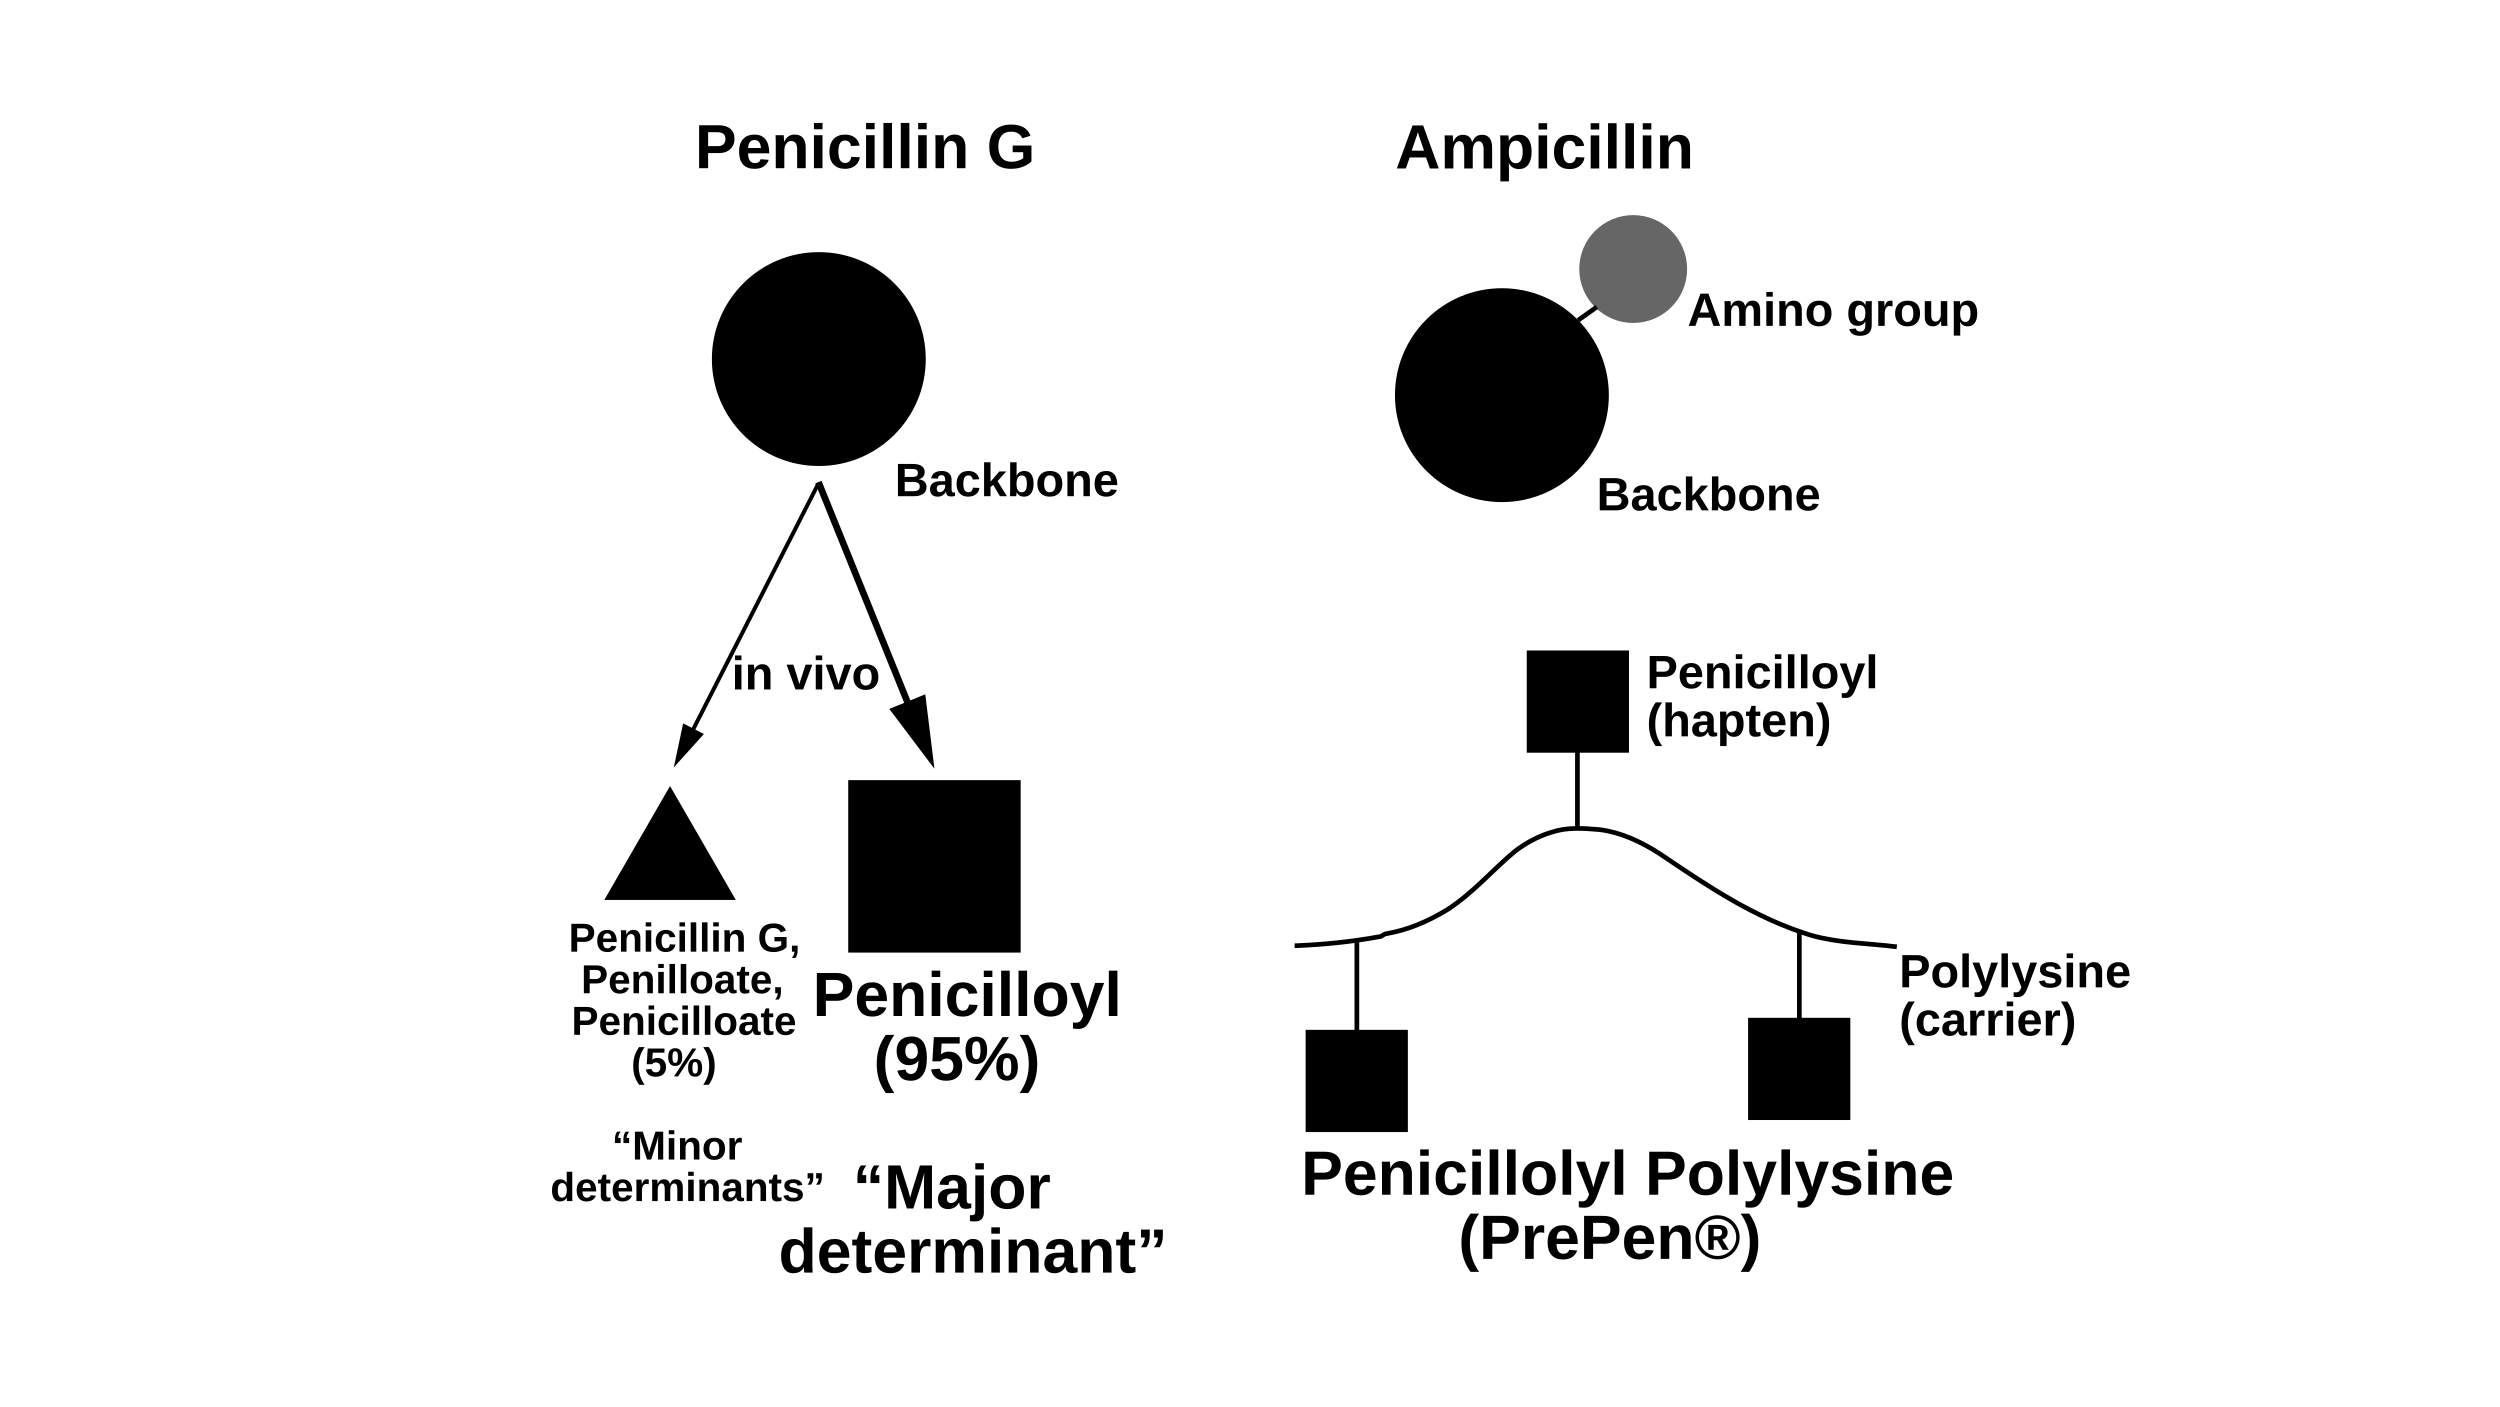
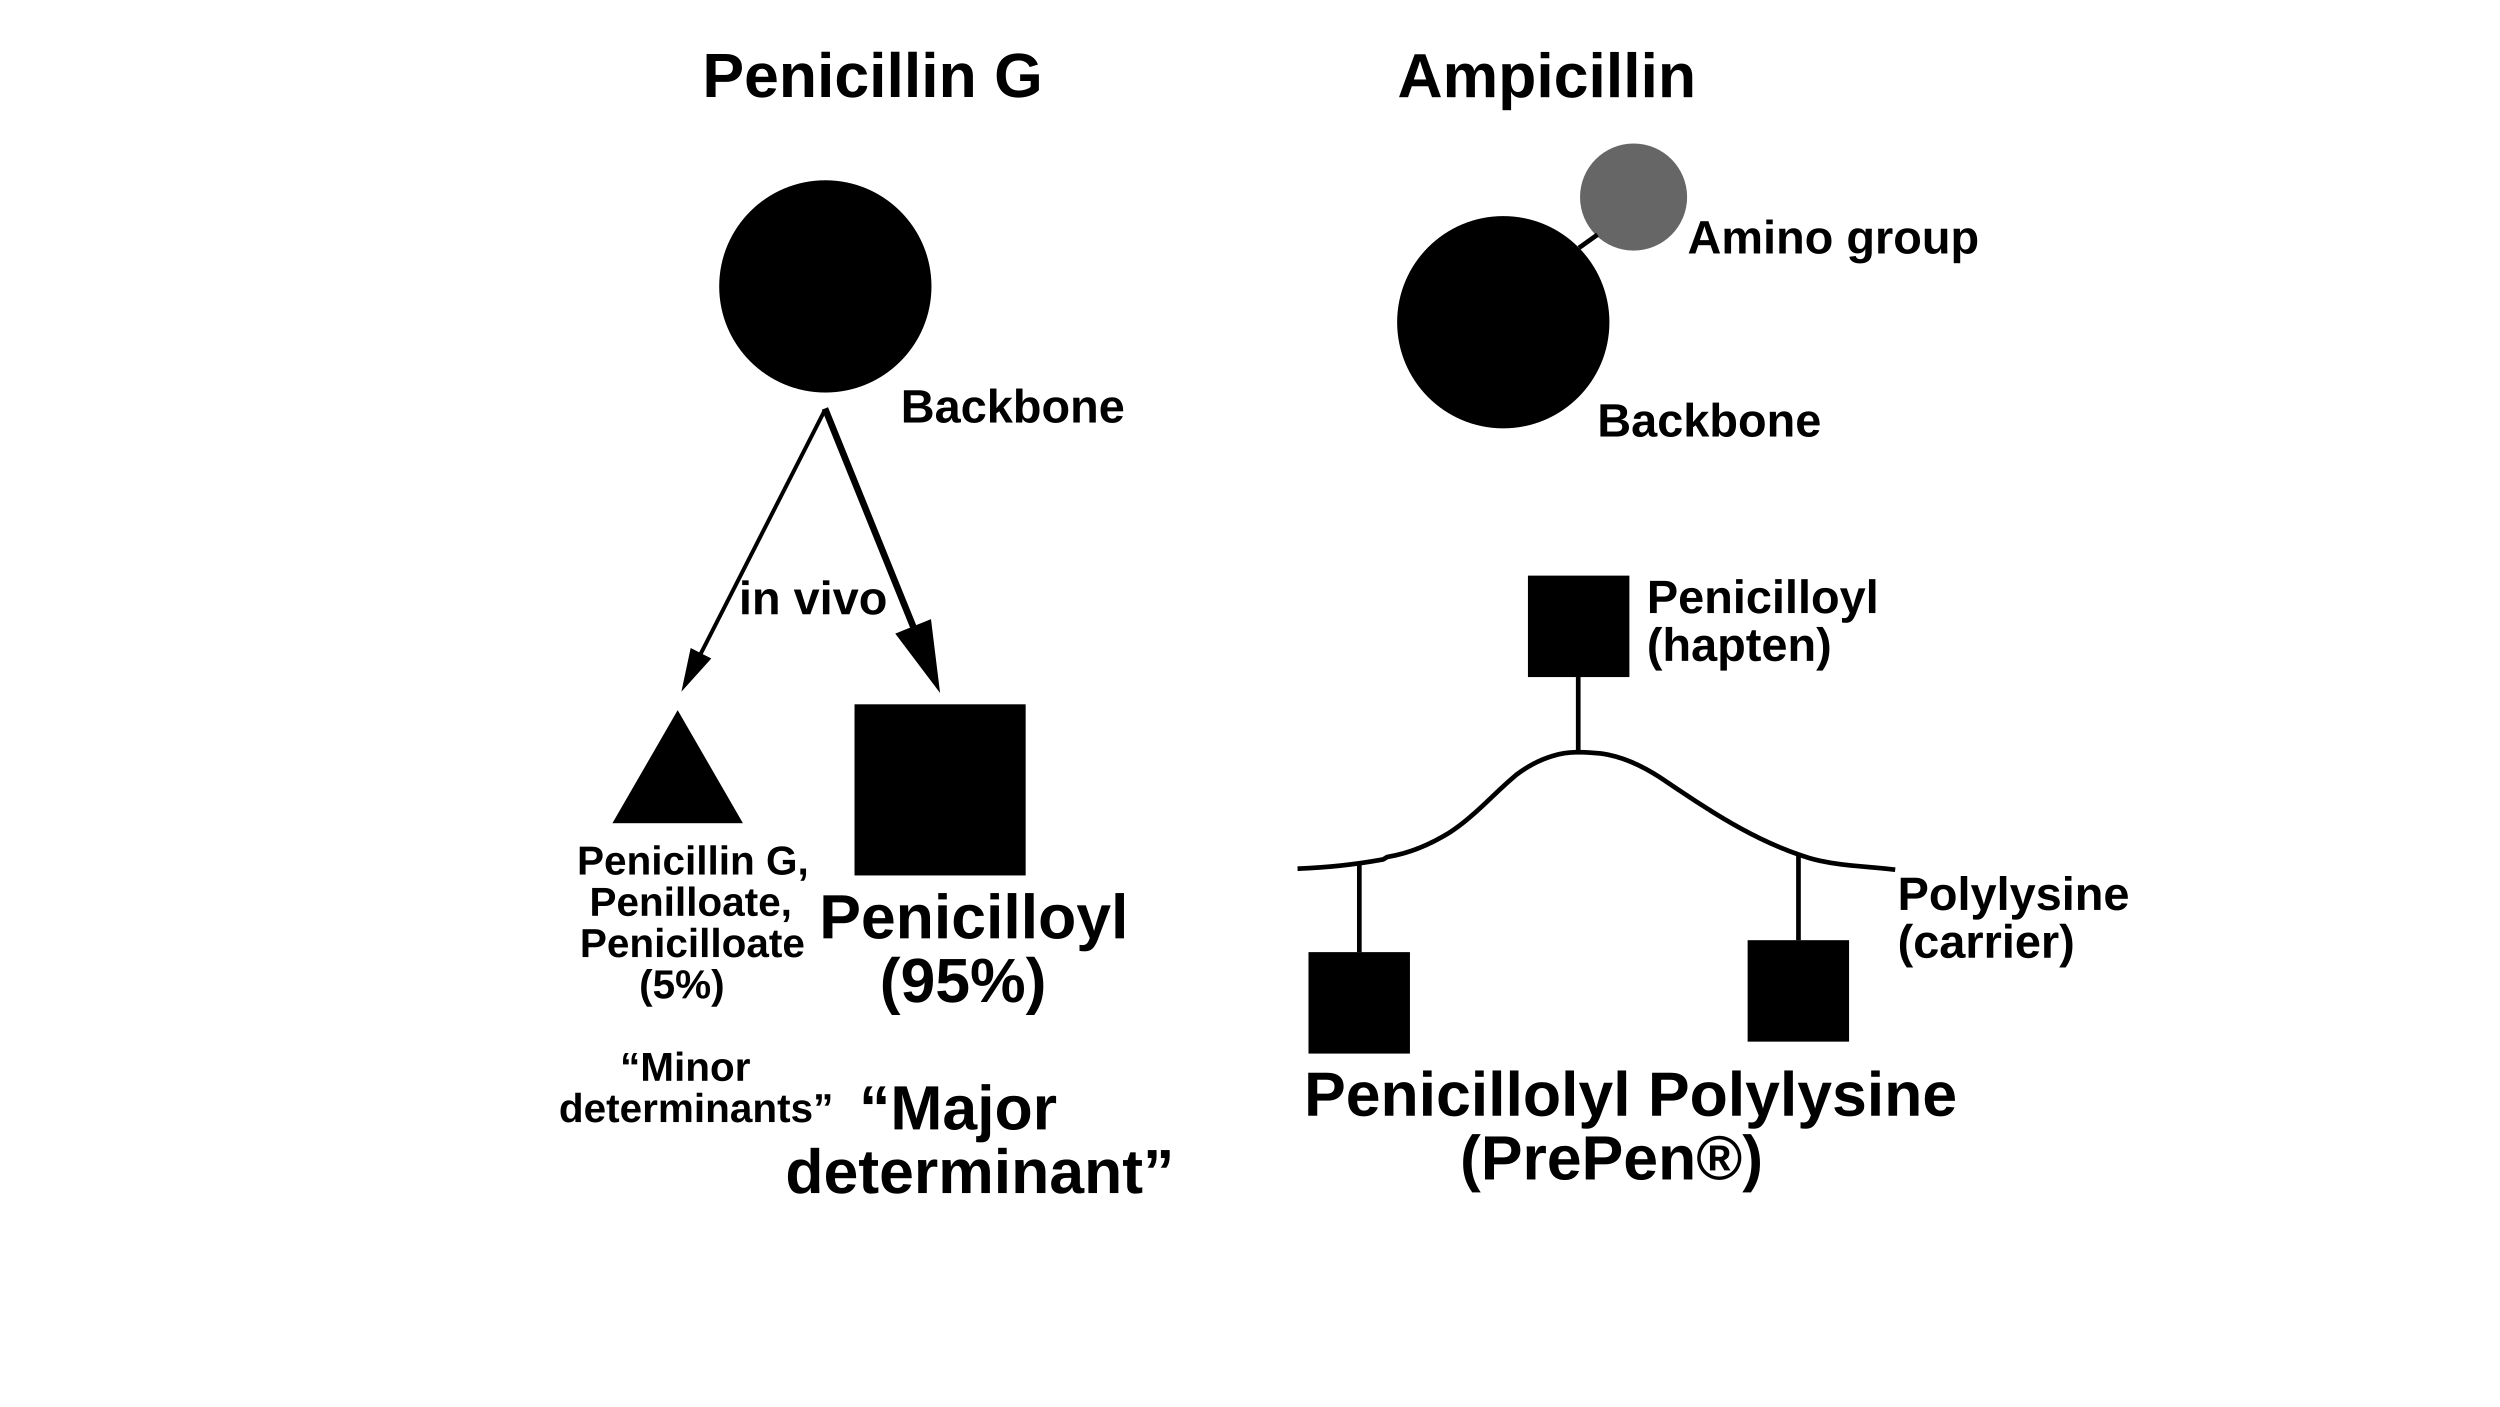
<svg xmlns="http://www.w3.org/2000/svg" id="Layer_1" version="1.1" viewBox="0 0 1600 900" width="1600" height="900">
  <defs id="defs1">
    <style id="style1">
      .st0 {
        fill: #666;
      }

      .st1 {
        font-size: 25.91px;
      }

      .st1, .st2, .st3 {
        font-family: Arial-BoldMT, Arial;
        font-weight: 700;
      }

      .st2 {
        font-size: 40px;
      }

      .st4 {
        stroke-width: 5px;
      }

      .st4, .st5, .st6 {
        stroke: #000;
        stroke-miterlimit: 10;
      }

      .st4, .st6 {
        fill: none;
      }

      .st5, .st6 {
        stroke-width: 3px;
      }

      .st3 {
        font-size: 30px;
      }
    </style>
  </defs>
+   <g id="layer4">
+     <text class="st2" id="text3" x="449.528" y="62.082" style="stroke-width:0.849">
+       <tspan x="449.528" y="62.082" id="tspan3" style="stroke-width:0.849">Penicillin G</tspan>
+     </text>
+     <text class="st2" id="text4" x="894.372" y="62.226" style="stroke-width:0.849">
+       <tspan x="894.372" y="62.226" id="tspan4" style="stroke-width:0.849">Ampicillin</tspan>
+     </text>
+     <circle cx="528.212" cy="183.297" r="67.927" id="circle14" style="stroke-width:0.849" />
+     <circle cx="962.095" cy="206.222" r="67.927" id="circle15" style="stroke-width:0.849" />
+     <circle class="st0" cx="1045.484" cy="126.111" r="34.261" id="circle16" style="stroke-width:0.849" />
+     <text class="st3" id="text16" x="576.483" y="270.405" style="stroke-width:0.849">
+       <tspan x="576.483" y="270.405" id="tspan16" style="stroke-width:0.849">Backbone</tspan>
+     </text>
+     <text class="st3" id="text17" x="1022.261" y="279.397" style="stroke-width:0.849">
+       <tspan x="1022.261" y="279.397" id="tspan17" style="stroke-width:0.849">Backbone</tspan>
+     </text>
+     <text class="st3" id="text18" x="1079.999" y="162.223" style="stroke-width:0.849">
+       <tspan x="1079.999" y="162.223" id="tspan18" style="stroke-width:0.849">Amino group</tspan>
+     </text>
+     <line class="st5" x1="1010.493" y1="158.674" x2="1022.38" y2="150.183" id="line18" />
+   </g>
  <g id="layer1">
-     <text class="st2" id="text8" x="520.119" y="650.217" style="stroke-width:0.856">
-       <tspan x="520.119" y="650.217" id="tspan5" style="stroke-width:0.856">Penicilloyl</tspan>
-       <tspan x="559.114" y="691.282" id="tspan6" style="stroke-width:0.856">(95%)</tspan>
-       <tspan x="545.811" y="773.413" id="tspan7" style="stroke-width:0.856">“Major</tspan>
-       <tspan x="498.269" y="814.478" id="tspan8" style="stroke-width:0.856">determinant”</tspan>
+     <text class="st2" id="text8" x="524.315" y="600.546" style="stroke-width:0.849">
+       <tspan x="524.315" y="600.546" id="tspan5" style="stroke-width:0.849">Penicilloyl</tspan>
+       <tspan x="563.016" y="641.302" id="tspan6" style="stroke-width:0.849">(95%)</tspan>
+       <tspan x="549.813" y="722.815" id="tspan7" style="stroke-width:0.849">“Major</tspan>
+       <tspan x="502.629" y="763.571" id="tspan8" style="stroke-width:0.849">determinant”</tspan>
    </text>
-     <rect x="542.868" y="499.294" width="110.363" height="110.363" id="rect16" style="stroke-width:0.856" />
-     <g id="g30" transform="matrix(0.8555244,0,0,0.8555244,26.13093,-36.26436)">
+     <rect x="546.892" y="450.759" width="109.532" height="109.532" id="rect16" style="stroke-width:0.849" />
+     <g id="g30" transform="matrix(0.8490856,0,0,0.8490856,34.04456,-80.76843)">
      <line x1="581.71" y1="403" x2="668.5" y2="617.5" id="line28" />
      <g id="g29">
        <line class="st4" x1="581.71" y1="403" x2="651.88" y2="576.44" id="line29" />
-         <polygon points="661.63,561.8 634.7,572.7 668.5,617.5 " id="polygon29" />
+         <polygon points="634.7,572.7 668.5,617.5 661.63,561.8 " id="polygon29" />
      </g>
    </g>
-     <text class="st3" id="text30" x="468.312" y="441.248" style="stroke-width:0.856">
-       <tspan x="468.312" y="441.248" id="tspan30" style="stroke-width:0.856">in vivo</tspan>
+     <text class="st3" id="text30" x="472.898" y="393.15" style="stroke-width:0.849">
+       <tspan x="472.898" y="393.15" id="tspan30" style="stroke-width:0.849">in vivo</tspan>
    </text>
  </g>
  <g id="layer2">
-     <text class="st1" id="text14" x="363.926" y="609.075" style="stroke-width:0.856">
-       <tspan x="363.926" y="609.075" id="tspan9" style="stroke-width:0.856">Penicillin G,</tspan>
-       <tspan x="371.934" y="635.682" id="tspan10" style="stroke-width:0.856">Penilloate,</tspan>
-       <tspan x="365.766" y="662.28" id="tspan11" style="stroke-width:0.856">Penicilloate</tspan>
-       <tspan x="403.965" y="688.887" id="tspan12" style="stroke-width:0.856">(5%)</tspan>
-       <tspan x="391.662" y="742.092" id="tspan13" style="stroke-width:0.856">“Minor</tspan>
-       <tspan x="352.223" y="768.69" id="tspan14" style="stroke-width:0.856">determinants”</tspan>
+     <text class="st1" id="text14" x="369.298" y="559.714" style="stroke-width:0.849">
+       <tspan x="369.298" y="559.714" id="tspan9" style="stroke-width:0.849">Penicillin G,</tspan>
+       <tspan x="377.245" y="586.12" id="tspan10" style="stroke-width:0.849">Penilloate,</tspan>
+       <tspan x="371.123" y="612.518" id="tspan11" style="stroke-width:0.849">Penicilloate</tspan>
+       <tspan x="409.035" y="638.925" id="tspan12" style="stroke-width:0.849">(5%)</tspan>
+       <tspan x="396.825" y="691.73" id="tspan13" style="stroke-width:0.849">“Minor</tspan>
+       <tspan x="357.682" y="718.128" id="tspan14" style="stroke-width:0.849">determinants”</tspan>
    </text>
-     <polygon points="519.89,715.6 470.7,630.41 421.52,715.6 " id="polygon16" transform="matrix(0.8555244,0,0,0.8555244,26.13093,-36.26436)" />
-     <g id="g25" transform="matrix(0.8555244,0,0,0.8555244,26.13093,-36.26436)">
+     <polygon points="470.7,630.41 421.52,715.6 519.89,715.6 " id="polygon16" transform="matrix(0.8490856,0,0,0.8490856,34.04456,-80.76843)" />
+     <g id="g25" transform="matrix(0.8490856,0,0,0.8490856,34.04456,-80.76843)">
      <line x1="581.5" y1="404.5" x2="473.5" y2="616.5" id="line23" />
      <g id="g24">
        <line class="st6" x1="581.5" y1="404.5" x2="485.56" y2="592.82" id="line24" />
-         <polygon points="496.03,591.48 480.5,583.56 473.5,616.5 " id="polygon24" />
+         <polygon points="480.5,583.56 473.5,616.5 496.03,591.48 " id="polygon24" />
      </g>
    </g>
  </g>
  <g id="layer3">
-     <text class="st2" id="text2" x="832.754" y="764.618" style="stroke-width:0.856">
-       <tspan x="832.754" y="764.618" id="tspan1" style="stroke-width:0.856">Penicillolyl Polylysine</tspan>
-       <tspan x="933.321" y="805.683" id="tspan2" style="stroke-width:0.856">(PrePen®)</tspan>
+     <text class="st2" id="text2" x="834.596" y="714.086" style="stroke-width:0.849">
+       <tspan x="834.596" y="714.086" id="tspan1" style="stroke-width:0.849">Penicillolyl Polylysine</tspan>
+       <tspan x="934.406" y="754.842" id="tspan2" style="stroke-width:0.849">(PrePen®)</tspan>
    </text>
-     <path class="st6" d="m 828.553,605.285 c 18.881,-0.761 35.992,-2.472 54.813,-5.895 0.856,0 2.567,-1.711 3.422,-1.711 14.544,-2.567 26.521,-7.7 39.354,-15.399 17.11,-11.122 28.232,-24.81 43.632,-37.643 6.844,-5.133 14.544,-9.411 23.099,-11.977 10.266,-3.422 20.533,-2.567 30.799,-1.711 13.688,1.711 26.521,7.7 38.499,15.399 31.654,21.388 60.742,41.065 96.674,52.187 17.966,5.133 36.788,5.133 55.113,7.426" id="path16" />
-     <line class="st5" x1="1009.556" y1="530.948" x2="1009.556" y2="474.484" id="line19" />
-     <line class="st5" x1="868.395" y1="659.277" x2="868.395" y2="602.812" id="line20" />
-     <line class="st5" x1="1151.573" y1="651.577" x2="1151.573" y2="595.113" id="line21" />
-     <rect x="977.123" y="416.308" width="65.422" height="65.422" id="rect21" style="stroke-width:0.856" />
-     <rect x="835.611" y="659.097" width="65.422" height="65.422" id="rect22" style="stroke-width:0.856" />
-     <rect x="1118.79" y="651.398" width="65.422" height="65.422" id="rect23" style="stroke-width:0.856" />
-     <text class="st3" id="text26" x="1215.498" y="631.909" style="stroke-width:0.856">
-       <tspan x="1215.498" y="631.909" id="tspan25" style="stroke-width:0.856">Polylysine</tspan>
-       <tspan x="1215.498" y="662.708" id="tspan26" style="stroke-width:0.856">(carrier)</tspan>
+     <path class="st6" d="m 830.427,555.952 c 18.739,-0.756 35.721,-2.454 54.401,-5.85 0.849,0 2.547,-1.698 3.396,-1.698 14.434,-2.547 26.322,-7.642 39.058,-15.284 16.982,-11.038 28.02,-24.623 43.303,-37.36 6.793,-5.095 14.434,-9.34 22.925,-11.887 10.189,-3.396 20.378,-2.547 30.567,-1.698 13.585,1.698 26.322,7.642 38.209,15.284 31.416,21.227 60.285,40.756 95.947,51.794 17.831,5.095 36.511,5.095 54.698,7.37" id="path16" />
+     <line class="st5" x1="1010.068" y1="482.175" x2="1010.068" y2="426.136" id="line19" />
+     <line class="st5" x1="869.969" y1="609.538" x2="869.969" y2="553.499" id="line20" />
+     <line class="st5" x1="1151.017" y1="601.896" x2="1151.017" y2="545.857" id="line21" />
+     <rect x="977.88" y="368.398" width="64.93" height="64.93" id="rect21" style="stroke-width:0.849" />
+     <rect x="837.432" y="609.36" width="64.93" height="64.93" id="rect22" style="stroke-width:0.849" />
+     <rect x="1118.48" y="601.718" width="64.93" height="64.93" id="rect23" style="stroke-width:0.849" />
+     <text class="st3" id="text26" x="1214.46" y="582.376" style="stroke-width:0.849">
+       <tspan x="1214.46" y="582.376" id="tspan25" style="stroke-width:0.849">Polylysine</tspan>
+       <tspan x="1214.46" y="612.943" id="tspan26" style="stroke-width:0.849">(carrier)</tspan>
    </text>
-     <text class="st3" id="text28" x="1053.804" y="440.477" style="stroke-width:0.856">
-       <tspan x="1053.804" y="440.477" id="tspan27" style="stroke-width:0.856">Penicilloyl</tspan>
-       <tspan x="1053.804" y="471.276" id="tspan28" style="stroke-width:0.856">(hapten)</tspan>
+     <text class="st3" id="text28" x="1053.983" y="392.384" style="stroke-width:0.849">
+       <tspan x="1053.983" y="392.384" id="tspan27" style="stroke-width:0.849">Penicilloyl</tspan>
+       <tspan x="1053.983" y="422.952" id="tspan28" style="stroke-width:0.849">(hapten)</tspan>
    </text>
  </g>
-   <g id="layer4">
-     <text class="st2" id="text3" x="444.765" y="107.669" style="stroke-width:0.856">
-       <tspan x="444.765" y="107.669" id="tspan3" style="stroke-width:0.856">Penicillin G</tspan>
-     </text>
-     <text class="st2" id="text4" x="892.983" y="107.815" style="stroke-width:0.856">
-       <tspan x="892.983" y="107.815" id="tspan4" style="stroke-width:0.856">Ampicillin</tspan>
-     </text>
-     <circle cx="524.046" cy="229.804" r="68.442" id="circle14" style="stroke-width:0.856" />
-     <circle cx="961.219" cy="252.903" r="68.442" id="circle15" style="stroke-width:0.856" />
-     <circle class="st0" cx="1045.24" cy="172.184" r="34.52" id="circle16" style="stroke-width:0.856" />
-     <text class="st3" id="text16" x="572.683" y="317.572" style="stroke-width:0.856">
-       <tspan x="572.683" y="317.572" id="tspan16" style="stroke-width:0.856">Backbone</tspan>
-     </text>
-     <text class="st3" id="text17" x="1021.842" y="326.632" style="stroke-width:0.856">
-       <tspan x="1021.842" y="326.632" id="tspan17" style="stroke-width:0.856">Backbone</tspan>
-     </text>
-     <text class="st3" id="text18" x="1080.017" y="208.57" style="stroke-width:0.856">
-       <tspan x="1080.017" y="208.57" id="tspan18" style="stroke-width:0.856">Amino group</tspan>
-     </text>
-     <line class="st5" x1="1009.984" y1="204.994" x2="1021.961" y2="196.438" id="line18" />
-   </g>
</svg>
